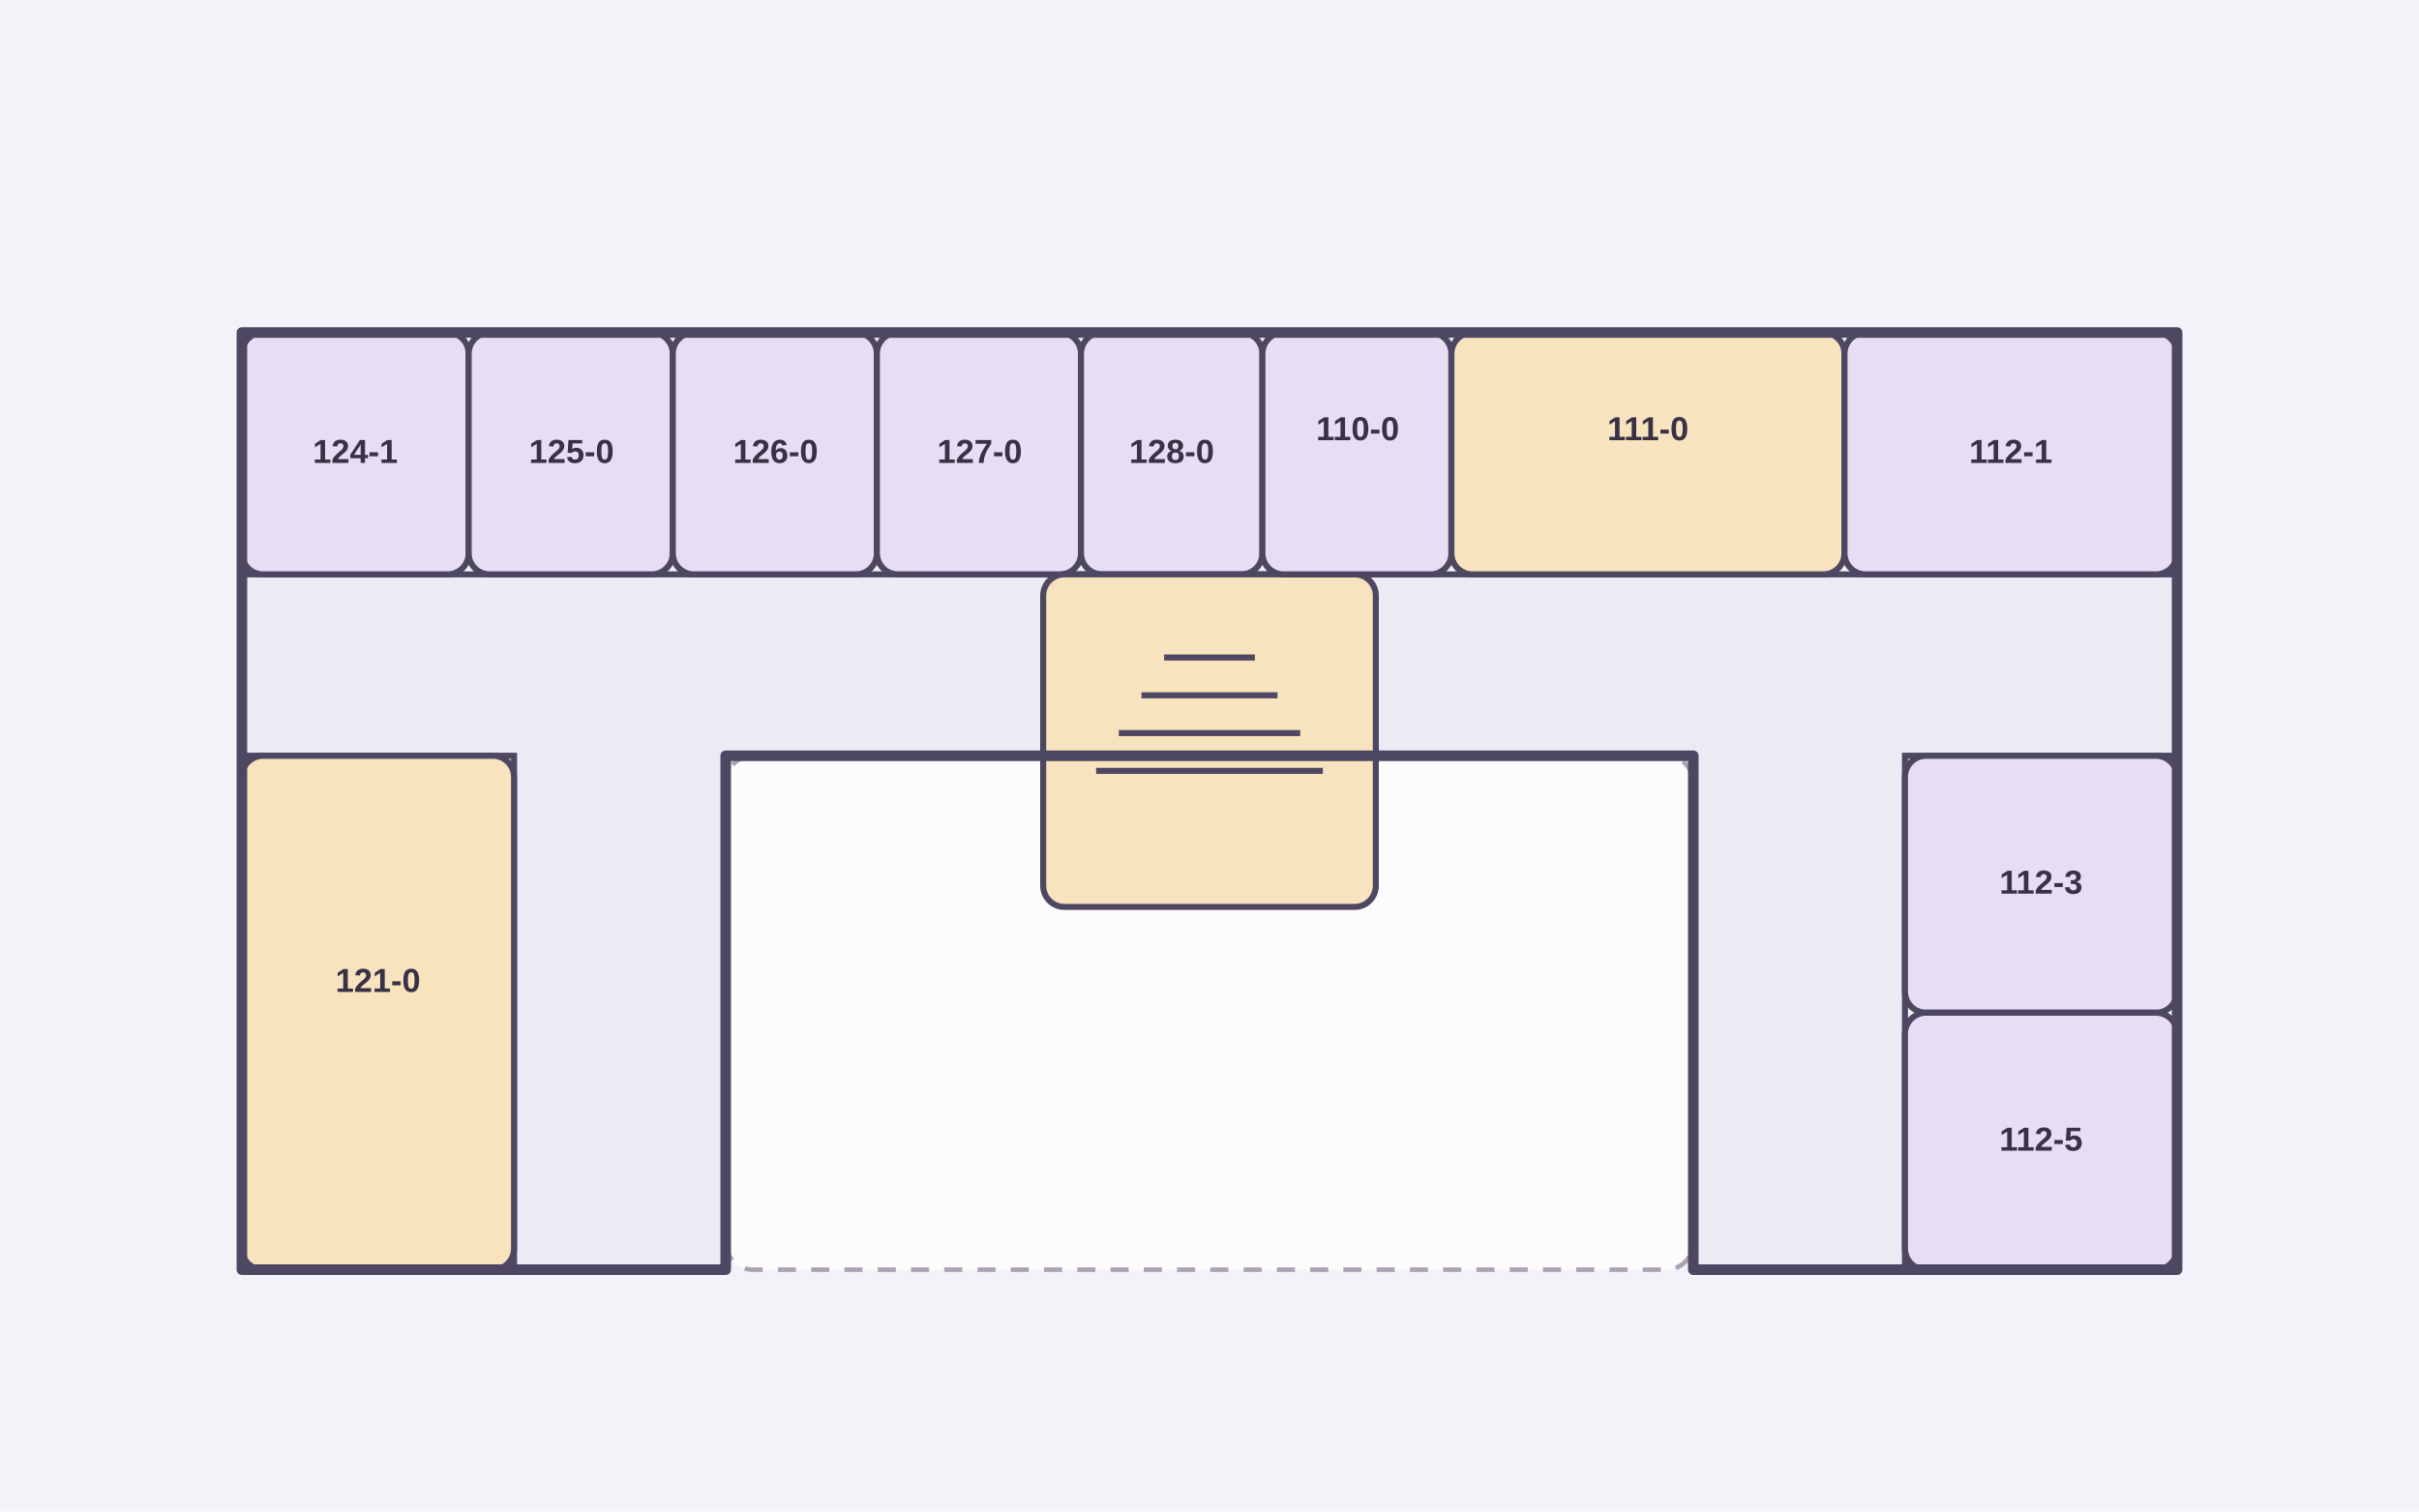
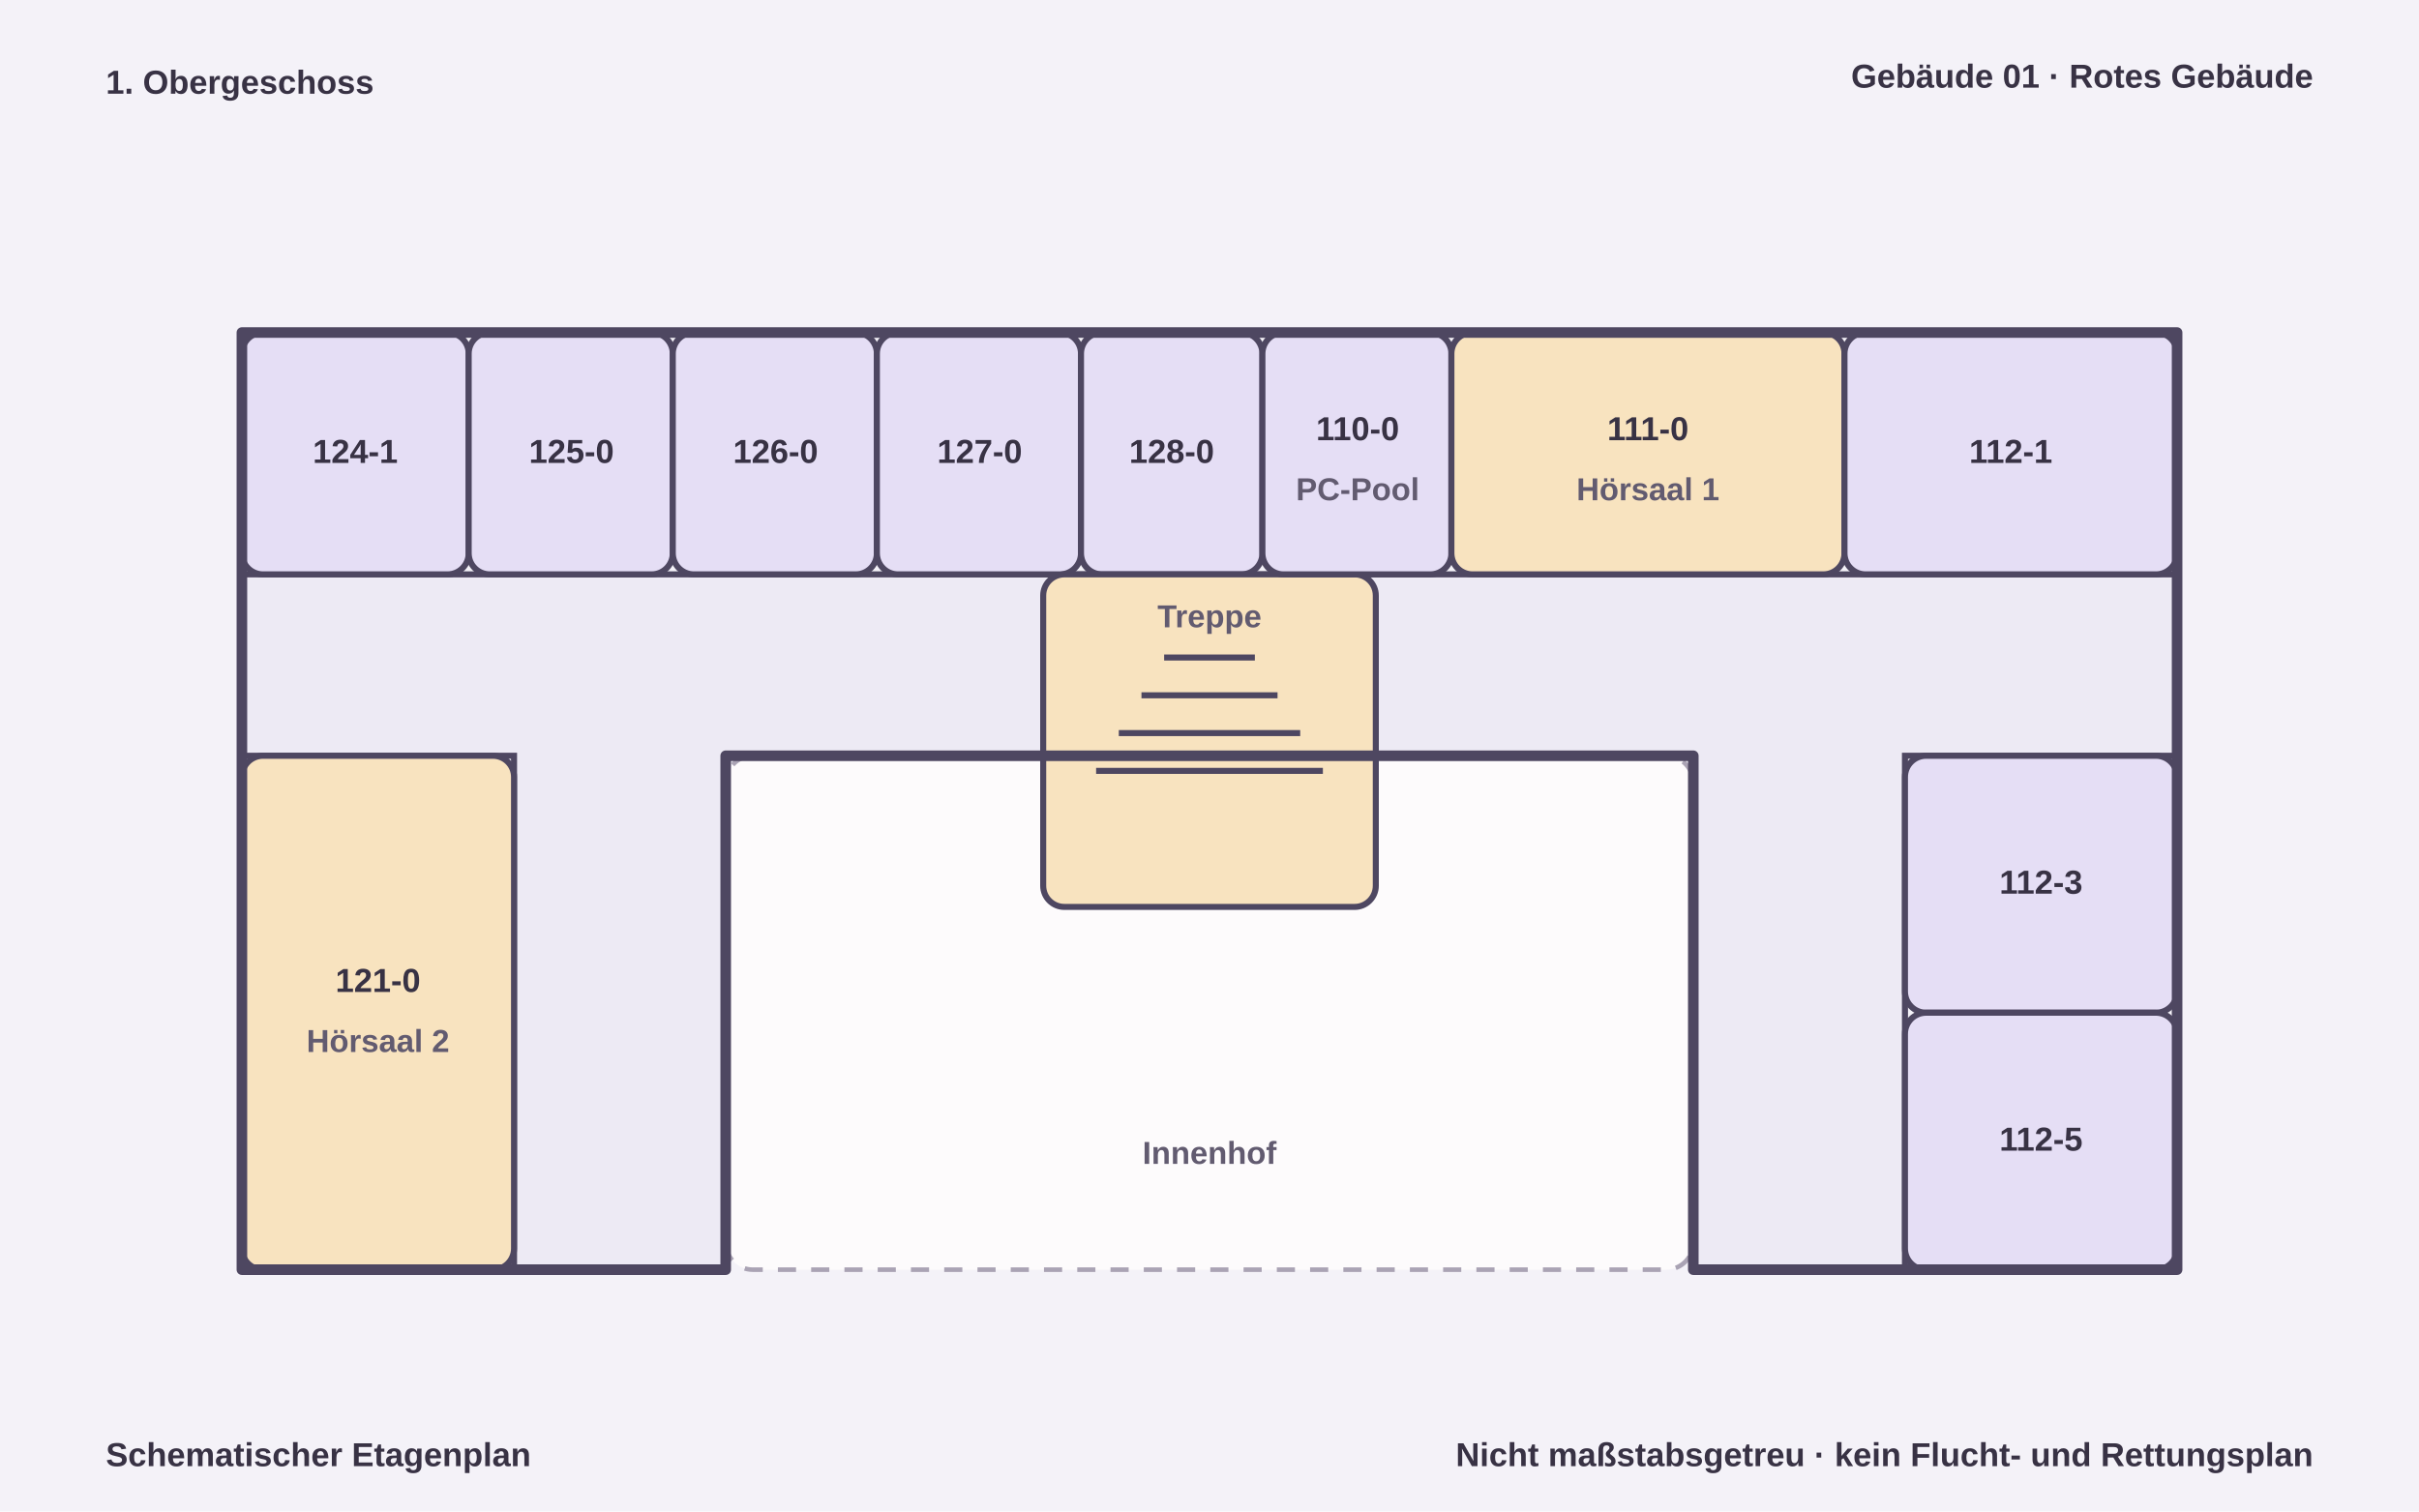
<svg xmlns="http://www.w3.org/2000/svg" viewBox="0 0 1600 1000" role="img">
  <rect width="1600" height="1000" fill="#F4F2F8" />
+   <g id="header">
+     <text class="map-text" x="70" y="62" fill="#383244" font-family="Arial,sans-serif" font-size="22px" font-weight="600" stroke="none">1. Obergeschoss</text>
+     <text class="map-text" x="1530" y="58" fill="#383244" font-family="Arial,sans-serif" font-size="22px" font-weight="600" text-anchor="end" stroke="none">Gebäude 01 · Rotes Gebäude</text>
+   </g>
  <path class="corridor" d="M160 380H1440V500H1260V840H1120V500H480V840H340V500H160Z" fill="#EDEAF4" stroke="#4E4761" stroke-width="4" />
  <rect class="court" x="480" y="500" width="640" height="340" rx="18" fill="#FDFBFC" stroke="#AAA3B4" stroke-width="3" stroke-dasharray="12 10" />
+   <text class="label map-text" x="800" y="770" text-anchor="middle" font-family="Arial,sans-serif" font-size="21px" font-weight="600" fill="#625B70" stroke="none">Innenhof</text>
  <g id="room-koethen-01-first-floor-124-1" class="room" data-room-key="koethen-01-first-floor-124-1" data-room-number="124-1" data-building-key="koethen-01" data-floor-key="koethen-01-first-floor" data-focus-x="235" data-focus-y="300" fill="#E5DEF5" stroke="#4E4761" stroke-width="4" text-anchor="middle" dominant-baseline="middle">
    <rect x="160" y="220" width="150" height="160" rx="14" />
    <text class="room-number map-text" x="235" y="300" font-family="Arial,sans-serif" font-size="22px" font-weight="600" fill="#383244" stroke="none">124-1</text>
  </g>
  <g id="room-koethen-01-first-floor-125-0" class="room" data-room-key="koethen-01-first-floor-125-0" data-room-number="125-0" data-building-key="koethen-01" data-floor-key="koethen-01-first-floor" data-focus-x="377.5" data-focus-y="300" fill="#E5DEF5" stroke="#4E4761" stroke-width="4" text-anchor="middle" dominant-baseline="middle">
    <rect x="310" y="220" width="135" height="160" rx="14" />
    <text class="room-number map-text" x="378" y="300" font-family="Arial,sans-serif" font-size="22px" font-weight="600" fill="#383244" stroke="none">125-0</text>
  </g>
  <g id="room-koethen-01-first-floor-126-0" class="room" data-room-key="koethen-01-first-floor-126-0" data-room-number="126-0" data-building-key="koethen-01" data-floor-key="koethen-01-first-floor" data-focus-x="512.5" data-focus-y="300" fill="#E5DEF5" stroke="#4E4761" stroke-width="4" text-anchor="middle" dominant-baseline="middle">
    <rect x="445" y="220" width="135" height="160" rx="14" />
    <text class="room-number map-text" x="513" y="300" font-family="Arial,sans-serif" font-size="22px" font-weight="600" fill="#383244" stroke="none">126-0</text>
  </g>
  <g id="room-koethen-01-first-floor-127-0" class="room" data-room-key="koethen-01-first-floor-127-0" data-room-number="127-0" data-building-key="koethen-01" data-floor-key="koethen-01-first-floor" data-focus-x="647.5" data-focus-y="300" fill="#E5DEF5" stroke="#4E4761" stroke-width="4" text-anchor="middle" dominant-baseline="middle">
    <rect x="580" y="220" width="135" height="160" rx="14" />
    <text class="room-number map-text" x="648" y="300" font-family="Arial,sans-serif" font-size="22px" font-weight="600" fill="#383244" stroke="none">127-0</text>
  </g>
  <g id="room-koethen-01-first-floor-128-0" class="room" data-room-key="koethen-01-first-floor-128-0" data-room-number="128-0" data-building-key="koethen-01" data-floor-key="koethen-01-first-floor" data-focus-x="775" data-focus-y="300" fill="#E5DEF5" stroke="#4E4761" stroke-width="4" text-anchor="middle" dominant-baseline="middle">
    <rect x="715" y="220" width="120" height="160" rx="14" />
    <text class="room-number map-text" x="775" y="300" font-family="Arial,sans-serif" font-size="22px" font-weight="600" fill="#383244" stroke="none">128-0</text>
  </g>
  <g class="core" fill="#F8E3BF" stroke="#4E4761" stroke-width="4">
    <rect x="690" y="380" width="220" height="220" rx="14" />
    <path d="M725 510h150m-135-25h120m-105-25h90m-75-25h60" fill="none" stroke="#4E4761" stroke-width="4" />
+     <text class="label map-text" x="800" y="415" text-anchor="middle" font-family="Arial,sans-serif" font-size="21px" font-weight="600" fill="#625B70" stroke="none">Treppe</text>
  </g>
  <g id="room-koethen-01-first-floor-110-0" class="room" data-room-key="koethen-01-first-floor-110-0" data-room-number="110-0" data-building-key="koethen-01" data-floor-key="koethen-01-first-floor" data-focus-x="897.5" data-focus-y="300" fill="#E5DEF5" stroke="#4E4761" stroke-width="4" text-anchor="middle" dominant-baseline="middle">
    <rect x="835" y="220" width="125" height="160" rx="14" />
    <text class="room-number map-text" x="898" y="285" font-family="Arial,sans-serif" font-size="22px" font-weight="600" fill="#383244" stroke="none">110-0</text>
+     <text class="label map-text" x="898" y="325" font-family="Arial,sans-serif" font-size="21px" font-weight="600" fill="#625B70" stroke="none">PC-Pool</text>
  </g>
  <g id="room-koethen-01-first-floor-111-0" class="room lecture" data-room-key="koethen-01-first-floor-111-0" data-room-number="111-0" data-building-key="koethen-01" data-floor-key="koethen-01-first-floor" data-focus-x="1090" data-focus-y="300" fill="#F8E3BF" stroke="#4E4761" stroke-width="4" text-anchor="middle" dominant-baseline="middle">
    <rect x="960" y="220" width="260" height="160" rx="14" />
    <text class="room-number map-text" x="1090" y="285" font-family="Arial,sans-serif" font-size="22px" font-weight="600" fill="#383244" stroke="none">111-0</text>
+     <text class="label map-text" x="1090" y="325" font-family="Arial,sans-serif" font-size="21px" font-weight="600" fill="#625B70" stroke="none">Hörsaal 1</text>
  </g>
  <g id="room-koethen-01-first-floor-112-1" class="room" data-room-key="koethen-01-first-floor-112-1" data-room-number="112-1" data-building-key="koethen-01" data-floor-key="koethen-01-first-floor" data-focus-x="1330" data-focus-y="300" fill="#E5DEF5" stroke="#4E4761" stroke-width="4" text-anchor="middle" dominant-baseline="middle">
    <rect x="1220" y="220" width="220" height="160" rx="14" />
    <text class="room-number map-text" x="1330" y="300" font-family="Arial,sans-serif" font-size="22px" font-weight="600" fill="#383244" stroke="none">112-1</text>
  </g>
  <g id="room-koethen-01-first-floor-121-0" class="room lecture" data-room-key="koethen-01-first-floor-121-0" data-room-number="121-0" data-building-key="koethen-01" data-floor-key="koethen-01-first-floor" data-focus-x="250" data-focus-y="670" fill="#F8E3BF" stroke="#4E4761" stroke-width="4" text-anchor="middle" dominant-baseline="middle">
    <rect x="160" y="500" width="180" height="340" rx="14" />
    <text class="room-number map-text" x="250" y="650" font-family="Arial,sans-serif" font-size="22px" font-weight="600" fill="#383244" stroke="none">121-0</text>
+     <text class="label map-text" x="250" y="690" font-family="Arial,sans-serif" font-size="21px" font-weight="600" fill="#625B70" stroke="none">Hörsaal 2</text>
  </g>
  <g id="room-koethen-01-first-floor-112-3" class="room" data-room-key="koethen-01-first-floor-112-3" data-room-number="112-3" data-building-key="koethen-01" data-floor-key="koethen-01-first-floor" data-focus-x="1350" data-focus-y="585" fill="#E5DEF5" stroke="#4E4761" stroke-width="4" text-anchor="middle" dominant-baseline="middle">
    <rect x="1260" y="500" width="180" height="170" rx="14" />
    <text class="room-number map-text" x="1350" y="585" font-family="Arial,sans-serif" font-size="22px" font-weight="600" fill="#383244" stroke="none">112-3</text>
  </g>
  <g id="room-koethen-01-first-floor-112-5" class="room" data-room-key="koethen-01-first-floor-112-5" data-room-number="112-5" data-building-key="koethen-01" data-floor-key="koethen-01-first-floor" data-focus-x="1350" data-focus-y="755" fill="#E5DEF5" stroke="#4E4761" stroke-width="4" text-anchor="middle" dominant-baseline="middle">
    <rect x="1260" y="670" width="180" height="170" rx="14" />
    <text class="room-number map-text" x="1350" y="755" font-family="Arial,sans-serif" font-size="22px" font-weight="600" fill="#383244" stroke="none">112-5</text>
  </g>
  <path class="outline" d="M160 220H1440V840H1120V500H480V840H160Z" fill="none" stroke="#4E4761" stroke-width="7" stroke-linejoin="round" />
+   <g id="footer" fill="#706A80" font-family="Arial, Helvetica, sans-serif" font-size="15" font-weight="400">
+     <text class="map-text" x="70" y="970" font-family="Arial,sans-serif" font-size="22px" font-weight="600" fill="#383244" stroke="none">Schematischer Etagenplan</text>
+     <text class="map-text" x="1530" y="970" text-anchor="end" font-family="Arial,sans-serif" font-size="22px" font-weight="600" fill="#383244" stroke="none">Nicht maßstabsgetreu · kein Flucht- und Rettungsplan</text>
+   </g>
</svg>
